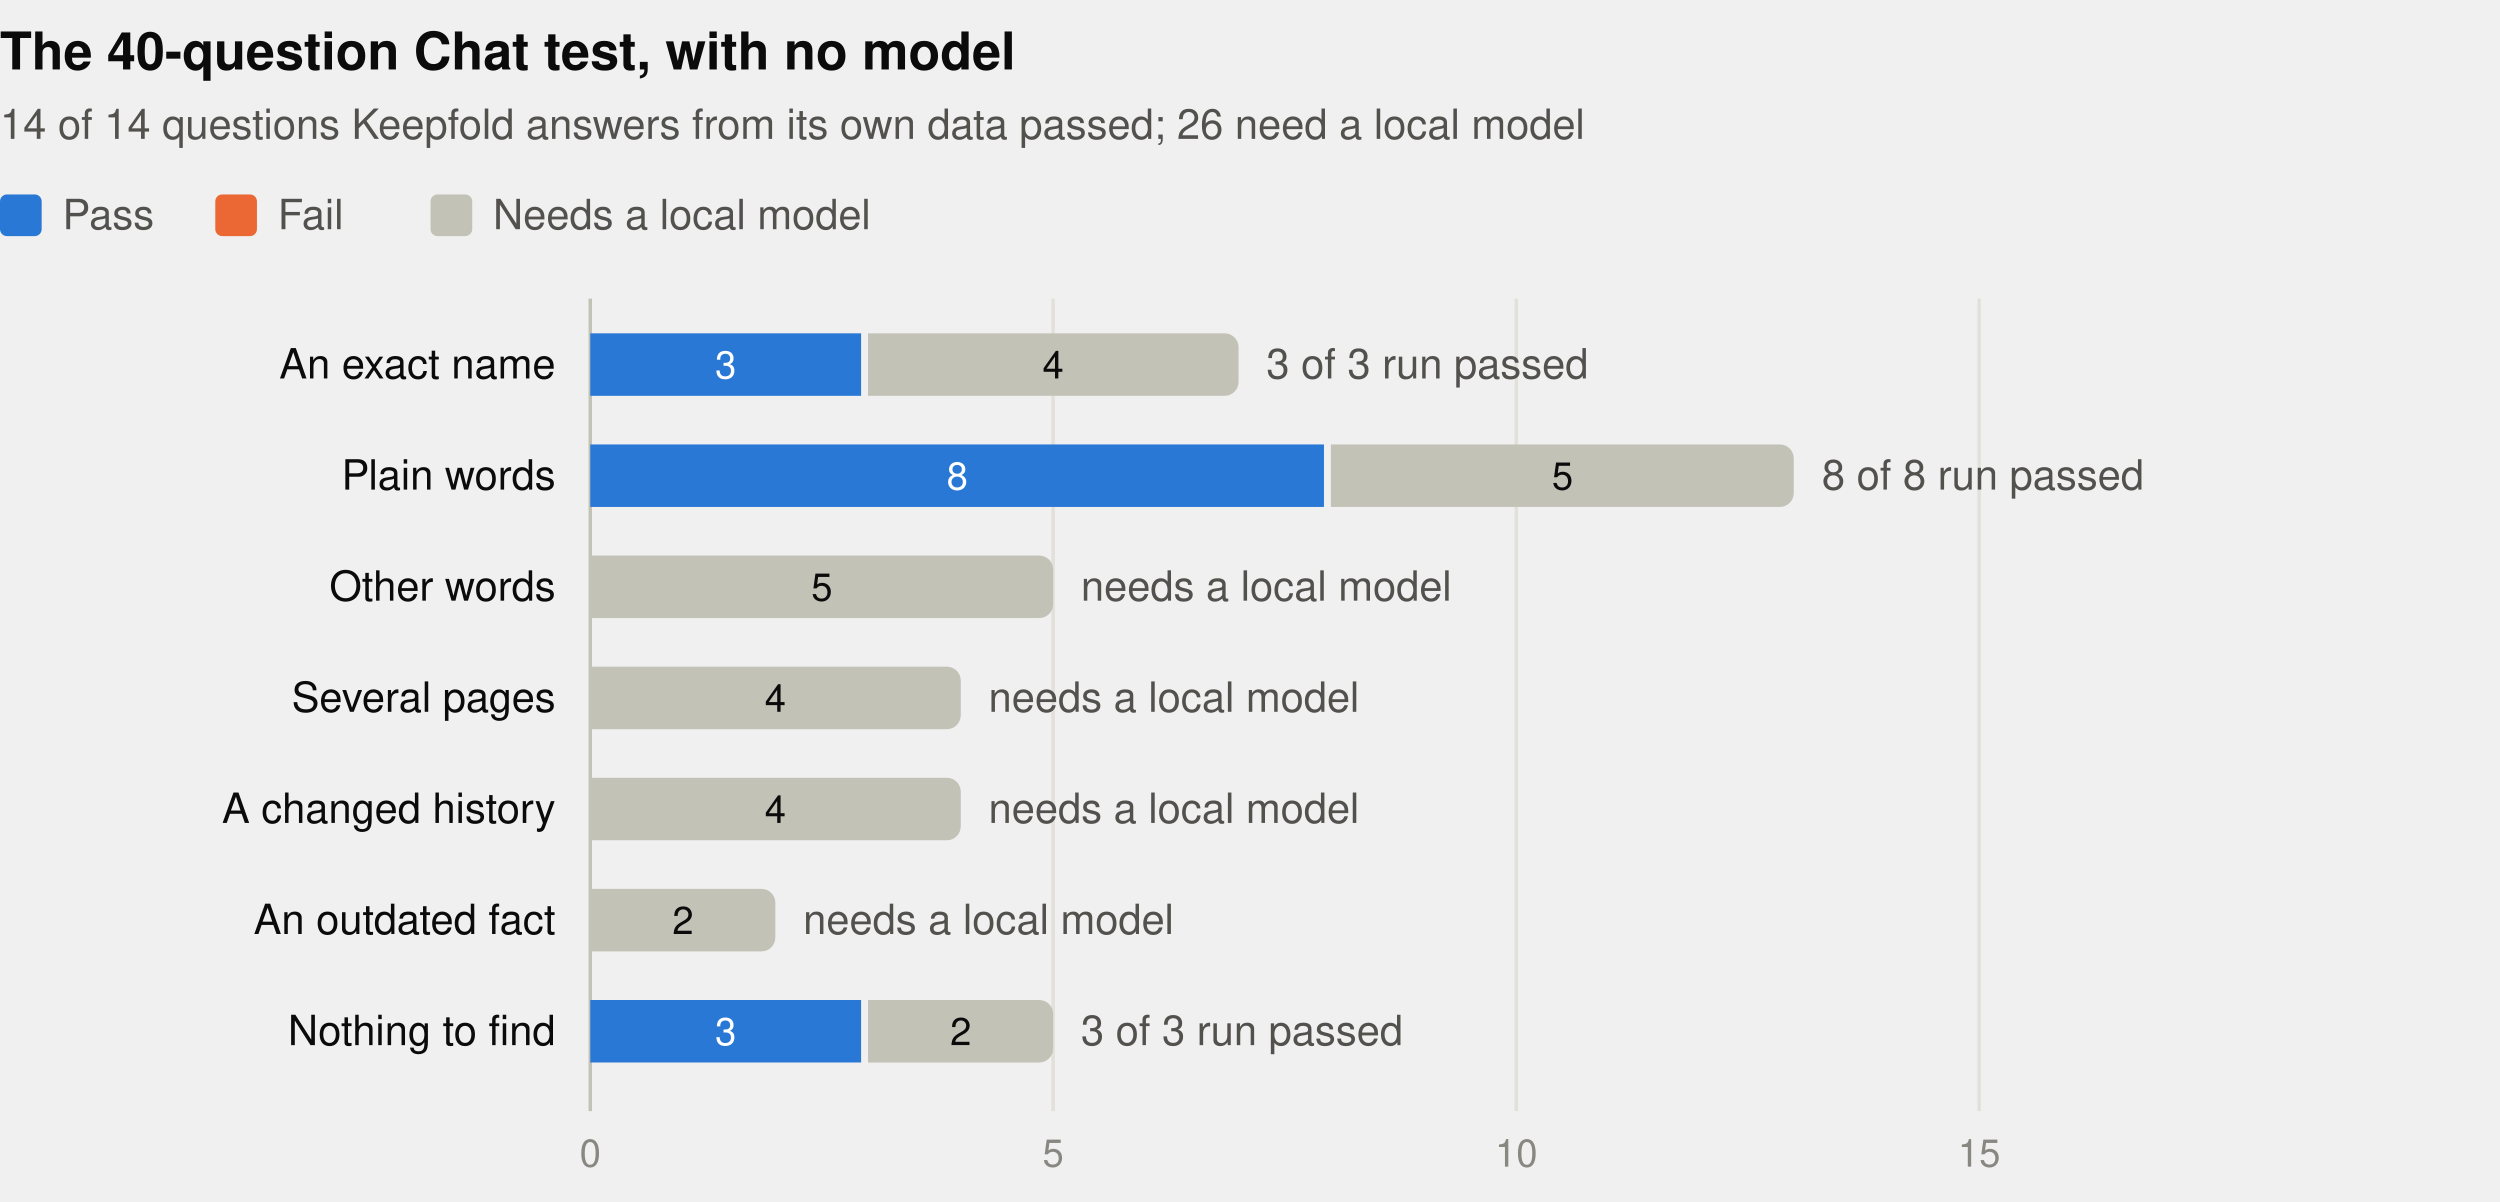
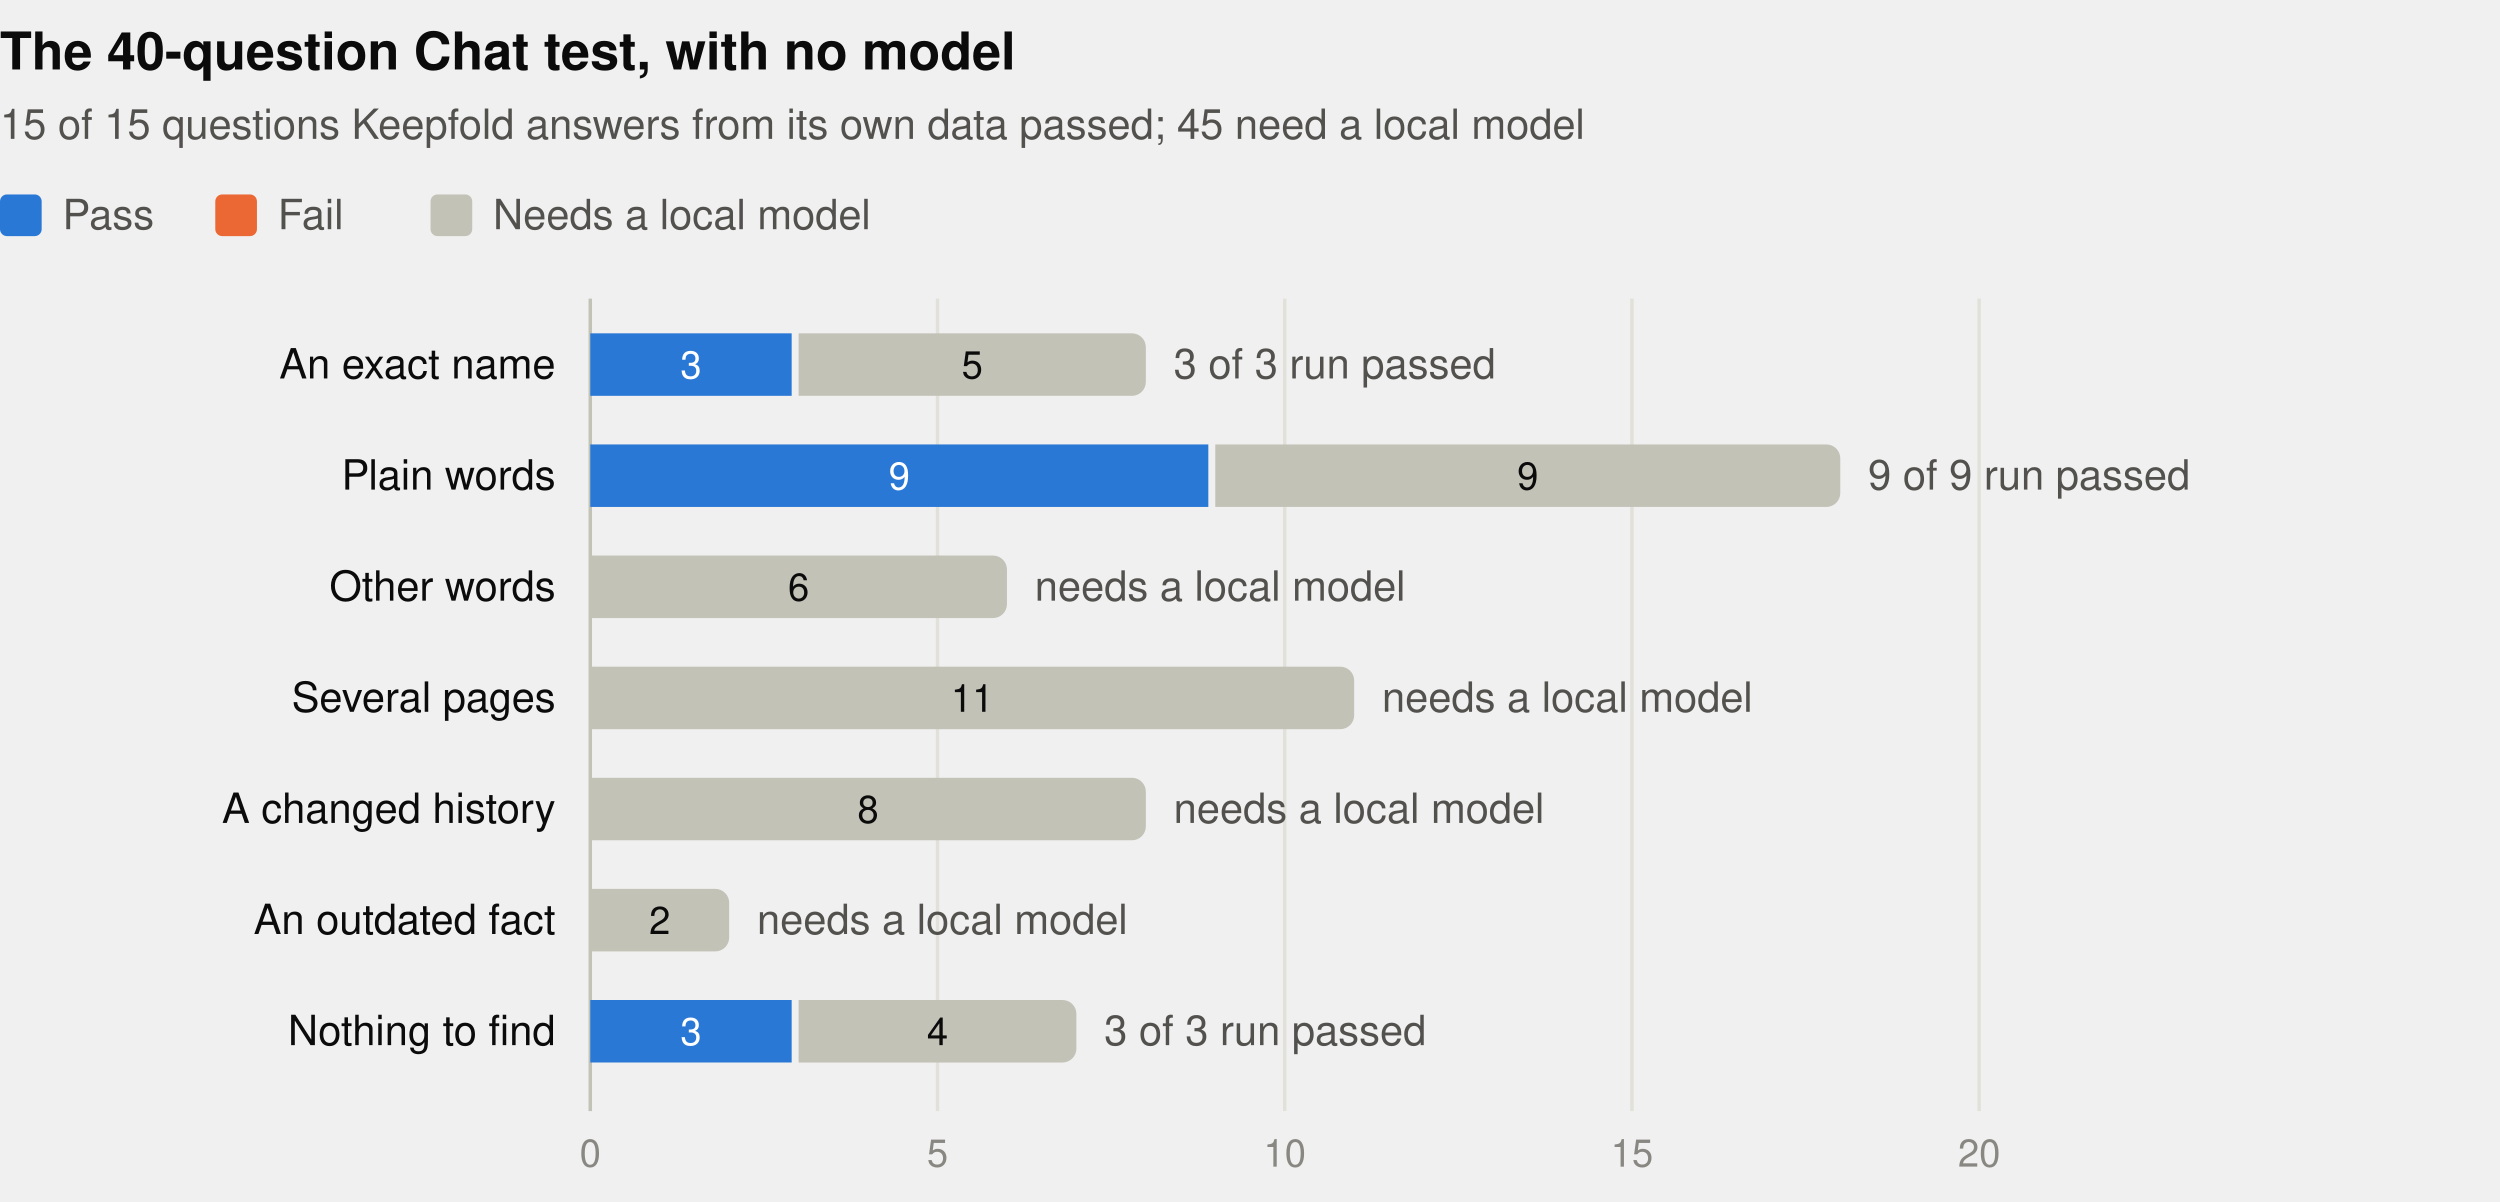
<svg xmlns="http://www.w3.org/2000/svg" width="720" height="346" viewBox="0 0 720 346" role="img" aria-labelledby="t d" font-family="system-ui, -apple-system, &quot;Segoe UI&quot;, Helvetica, Arial, sans-serif">
  <text x="0.0" y="20.0" font-size="15" fill="#0b0b0b" text-anchor="start" font-weight="600">The 40-question Chat test, with no model</text>
-   <text x="0.0" y="40.0" font-size="12" fill="#52514e" text-anchor="start" font-weight="400">14 of 14 questions Keepfold answers from its own data passed; 26 need a local model</text>
+   <text x="0.0" y="40.0" font-size="12" fill="#52514e" text-anchor="start" font-weight="400">15 of 15 questions Keepfold answers from its own data passed; 45 need a local model</text>
  <rect x="0" y="56" width="12" height="12" rx="2" fill="#2a78d6" />
  <text x="18.0" y="66.0" font-size="12" fill="#52514e" text-anchor="start" font-weight="400">Pass</text>
  <rect x="62" y="56" width="12" height="12" rx="2" fill="#eb6834" />
  <text x="80.0" y="66.0" font-size="12" fill="#52514e" text-anchor="start" font-weight="400">Fail</text>
  <rect x="124" y="56" width="12" height="12" rx="2" fill="#c3c2b7" />
  <text x="142.0" y="66.0" font-size="12" fill="#52514e" text-anchor="start" font-weight="400">Needs a local model</text>
  <line x1="170.0" x2="170.0" y1="86" y2="320" stroke="#c3c2b7" stroke-width="1" />
  <text x="170.0" y="336.0" font-size="11" fill="#898781" text-anchor="middle" font-weight="400">0</text>
-   <line x1="303.3" x2="303.3" y1="86" y2="320" stroke="#e1e0d9" stroke-width="1" />
-   <text x="303.3" y="336.0" font-size="11" fill="#898781" text-anchor="middle" font-weight="400">5</text>
-   <line x1="436.7" x2="436.7" y1="86" y2="320" stroke="#e1e0d9" stroke-width="1" />
-   <text x="436.7" y="336.0" font-size="11" fill="#898781" text-anchor="middle" font-weight="400">10</text>
+   <line x1="270.0" x2="270.0" y1="86" y2="320" stroke="#e1e0d9" stroke-width="1" />
+   <text x="270.0" y="336.0" font-size="11" fill="#898781" text-anchor="middle" font-weight="400">5</text>
+   <line x1="370.0" x2="370.0" y1="86" y2="320" stroke="#e1e0d9" stroke-width="1" />
+   <text x="370.0" y="336.0" font-size="11" fill="#898781" text-anchor="middle" font-weight="400">10</text>
+   <line x1="470.0" x2="470.0" y1="86" y2="320" stroke="#e1e0d9" stroke-width="1" />
+   <text x="470.0" y="336.0" font-size="11" fill="#898781" text-anchor="middle" font-weight="400">15</text>
  <line x1="570.0" x2="570.0" y1="86" y2="320" stroke="#e1e0d9" stroke-width="1" />
-   <text x="570.0" y="336.0" font-size="11" fill="#898781" text-anchor="middle" font-weight="400">15</text>
+   <text x="570.0" y="336.0" font-size="11" fill="#898781" text-anchor="middle" font-weight="400">20</text>
  <text x="160.0" y="109.0" font-size="12" fill="#0b0b0b" text-anchor="end" font-weight="400">An exact name</text>
-   <path d="M170.0,96.0h78.0a0.0,0.0 0 0 1 0.0,0.0v18.0a0.0,0.0 0 0 1 -0.0,0.0h-78.0z" fill="#2a78d6" />
-   <text x="209.0" y="109.0" font-size="11" fill="#ffffff" text-anchor="middle" font-weight="400">3</text>
-   <path d="M250.0,96.0h102.7a4,4 0 0 1 4,4v10.0a4,4 0 0 1 -4,4h-102.7z" fill="#c3c2b7" />
-   <text x="303.3" y="109.0" font-size="11" fill="#0b0b0b" text-anchor="middle" font-weight="400">4</text>
-   <text x="364.7" y="109.0" font-size="12" fill="#52514e" text-anchor="start" font-weight="400">3 of 3 run passed</text>
+   <path d="M170.0,96.0h58.0a0.0,0.0 0 0 1 0.0,0.0v18.0a0.0,0.0 0 0 1 -0.0,0.0h-58.0z" fill="#2a78d6" />
+   <text x="199.0" y="109.0" font-size="11" fill="#ffffff" text-anchor="middle" font-weight="400">3</text>
+   <path d="M230.0,96.0h96.0a4,4 0 0 1 4,4v10.0a4,4 0 0 1 -4,4h-96.0z" fill="#c3c2b7" />
+   <text x="280.0" y="109.0" font-size="11" fill="#0b0b0b" text-anchor="middle" font-weight="400">5</text>
+   <text x="338.0" y="109.0" font-size="12" fill="#52514e" text-anchor="start" font-weight="400">3 of 3 run passed</text>
  <text x="160.0" y="141.0" font-size="12" fill="#0b0b0b" text-anchor="end" font-weight="400">Plain words</text>
-   <path d="M170.0,128.0h211.3a0.0,0.0 0 0 1 0.0,0.0v18.0a0.0,0.0 0 0 1 -0.0,0.0h-211.3z" fill="#2a78d6" />
-   <text x="275.7" y="141.0" font-size="11" fill="#ffffff" text-anchor="middle" font-weight="400">8</text>
-   <path d="M383.3,128.0h129.3a4,4 0 0 1 4,4v10.0a4,4 0 0 1 -4,4h-129.3z" fill="#c3c2b7" />
-   <text x="450.0" y="141.0" font-size="11" fill="#0b0b0b" text-anchor="middle" font-weight="400">5</text>
-   <text x="524.7" y="141.0" font-size="12" fill="#52514e" text-anchor="start" font-weight="400">8 of 8 run passed</text>
+   <path d="M170.0,128.0h178.0a0.0,0.0 0 0 1 0.0,0.0v18.0a0.0,0.0 0 0 1 -0.0,0.0h-178.0z" fill="#2a78d6" />
+   <text x="259.0" y="141.0" font-size="11" fill="#ffffff" text-anchor="middle" font-weight="400">9</text>
+   <path d="M350.0,128.0h176.0a4,4 0 0 1 4,4v10.0a4,4 0 0 1 -4,4h-176.0z" fill="#c3c2b7" />
+   <text x="440.0" y="141.0" font-size="11" fill="#0b0b0b" text-anchor="middle" font-weight="400">9</text>
+   <text x="538.0" y="141.0" font-size="12" fill="#52514e" text-anchor="start" font-weight="400">9 of 9 run passed</text>
  <text x="160.0" y="173.0" font-size="12" fill="#0b0b0b" text-anchor="end" font-weight="400">Other words</text>
-   <path d="M170.0,160.0h129.3a4,4 0 0 1 4,4v10.0a4,4 0 0 1 -4,4h-129.3z" fill="#c3c2b7" />
-   <text x="236.7" y="173.0" font-size="11" fill="#0b0b0b" text-anchor="middle" font-weight="400">5</text>
-   <text x="311.3" y="173.0" font-size="12" fill="#52514e" text-anchor="start" font-weight="400">needs a local model</text>
+   <path d="M170.0,160.0h116.0a4,4 0 0 1 4,4v10.0a4,4 0 0 1 -4,4h-116.0z" fill="#c3c2b7" />
+   <text x="230.0" y="173.0" font-size="11" fill="#0b0b0b" text-anchor="middle" font-weight="400">6</text>
+   <text x="298.0" y="173.0" font-size="12" fill="#52514e" text-anchor="start" font-weight="400">needs a local model</text>
  <text x="160.0" y="205.0" font-size="12" fill="#0b0b0b" text-anchor="end" font-weight="400">Several pages</text>
-   <path d="M170.0,192.0h102.7a4,4 0 0 1 4,4v10.0a4,4 0 0 1 -4,4h-102.7z" fill="#c3c2b7" />
-   <text x="223.3" y="205.0" font-size="11" fill="#0b0b0b" text-anchor="middle" font-weight="400">4</text>
-   <text x="284.7" y="205.0" font-size="12" fill="#52514e" text-anchor="start" font-weight="400">needs a local model</text>
+   <path d="M170.0,192.0h216.0a4,4 0 0 1 4,4v10.0a4,4 0 0 1 -4,4h-216.0z" fill="#c3c2b7" />
+   <text x="280.0" y="205.0" font-size="11" fill="#0b0b0b" text-anchor="middle" font-weight="400">11</text>
+   <text x="398.0" y="205.0" font-size="12" fill="#52514e" text-anchor="start" font-weight="400">needs a local model</text>
  <text x="160.0" y="237.0" font-size="12" fill="#0b0b0b" text-anchor="end" font-weight="400">A changed history</text>
-   <path d="M170.0,224.0h102.7a4,4 0 0 1 4,4v10.0a4,4 0 0 1 -4,4h-102.7z" fill="#c3c2b7" />
-   <text x="223.3" y="237.0" font-size="11" fill="#0b0b0b" text-anchor="middle" font-weight="400">4</text>
-   <text x="284.7" y="237.0" font-size="12" fill="#52514e" text-anchor="start" font-weight="400">needs a local model</text>
+   <path d="M170.0,224.0h156.0a4,4 0 0 1 4,4v10.0a4,4 0 0 1 -4,4h-156.0z" fill="#c3c2b7" />
+   <text x="250.0" y="237.0" font-size="11" fill="#0b0b0b" text-anchor="middle" font-weight="400">8</text>
+   <text x="338.0" y="237.0" font-size="12" fill="#52514e" text-anchor="start" font-weight="400">needs a local model</text>
  <text x="160.0" y="269.0" font-size="12" fill="#0b0b0b" text-anchor="end" font-weight="400">An outdated fact</text>
-   <path d="M170.0,256.0h49.3a4,4 0 0 1 4,4v10.0a4,4 0 0 1 -4,4h-49.3z" fill="#c3c2b7" />
-   <text x="196.7" y="269.0" font-size="11" fill="#0b0b0b" text-anchor="middle" font-weight="400">2</text>
-   <text x="231.3" y="269.0" font-size="12" fill="#52514e" text-anchor="start" font-weight="400">needs a local model</text>
+   <path d="M170.0,256.0h36.0a4,4 0 0 1 4,4v10.0a4,4 0 0 1 -4,4h-36.0z" fill="#c3c2b7" />
+   <text x="190.0" y="269.0" font-size="11" fill="#0b0b0b" text-anchor="middle" font-weight="400">2</text>
+   <text x="218.0" y="269.0" font-size="12" fill="#52514e" text-anchor="start" font-weight="400">needs a local model</text>
  <text x="160.0" y="301.0" font-size="12" fill="#0b0b0b" text-anchor="end" font-weight="400">Nothing to find</text>
-   <path d="M170.0,288.0h78.0a0.0,0.0 0 0 1 0.0,0.0v18.0a0.0,0.0 0 0 1 -0.0,0.0h-78.0z" fill="#2a78d6" />
-   <text x="209.0" y="301.0" font-size="11" fill="#ffffff" text-anchor="middle" font-weight="400">3</text>
-   <path d="M250.0,288.0h49.3a4,4 0 0 1 4,4v10.0a4,4 0 0 1 -4,4h-49.3z" fill="#c3c2b7" />
-   <text x="276.7" y="301.0" font-size="11" fill="#0b0b0b" text-anchor="middle" font-weight="400">2</text>
-   <text x="311.3" y="301.0" font-size="12" fill="#52514e" text-anchor="start" font-weight="400">3 of 3 run passed</text>
+   <path d="M170.0,288.0h58.0a0.0,0.0 0 0 1 0.0,0.0v18.0a0.0,0.0 0 0 1 -0.0,0.0h-58.0z" fill="#2a78d6" />
+   <text x="199.0" y="301.0" font-size="11" fill="#ffffff" text-anchor="middle" font-weight="400">3</text>
+   <path d="M230.0,288.0h76.0a4,4 0 0 1 4,4v10.0a4,4 0 0 1 -4,4h-76.0z" fill="#c3c2b7" />
+   <text x="270.0" y="301.0" font-size="11" fill="#0b0b0b" text-anchor="middle" font-weight="400">4</text>
+   <text x="318.0" y="301.0" font-size="12" fill="#52514e" text-anchor="start" font-weight="400">3 of 3 run passed</text>
</svg>
